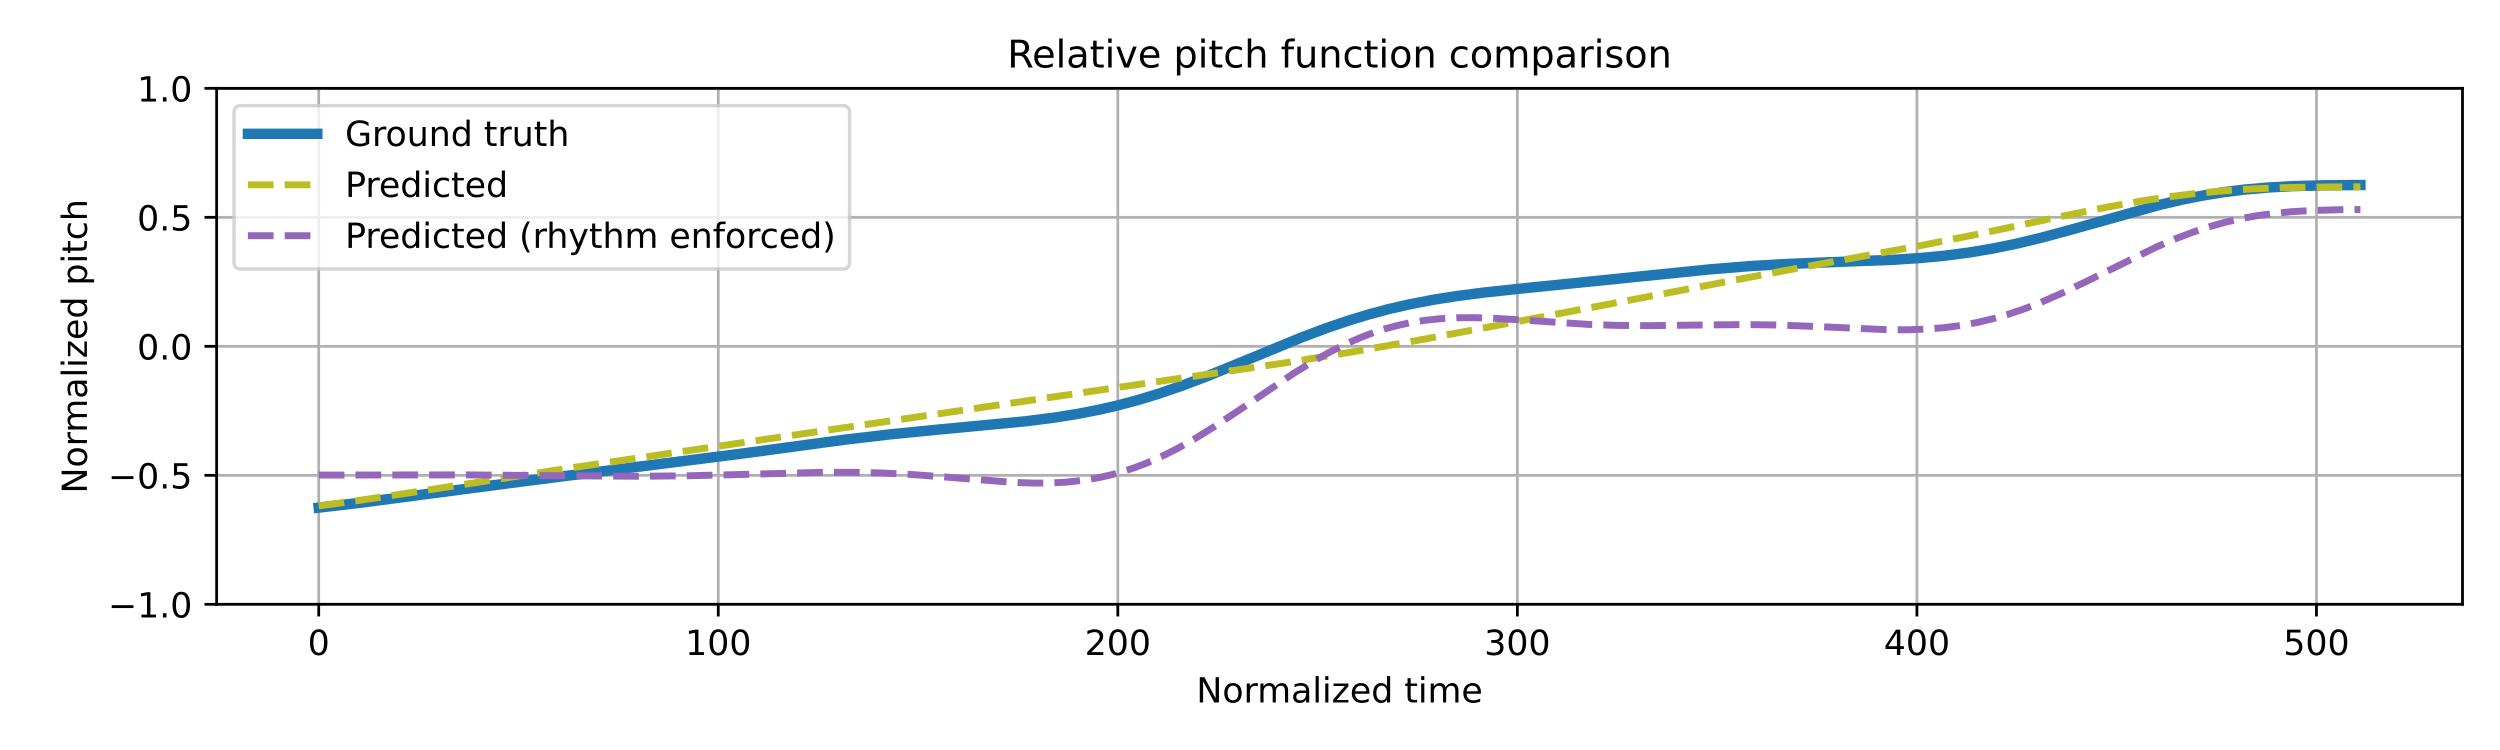
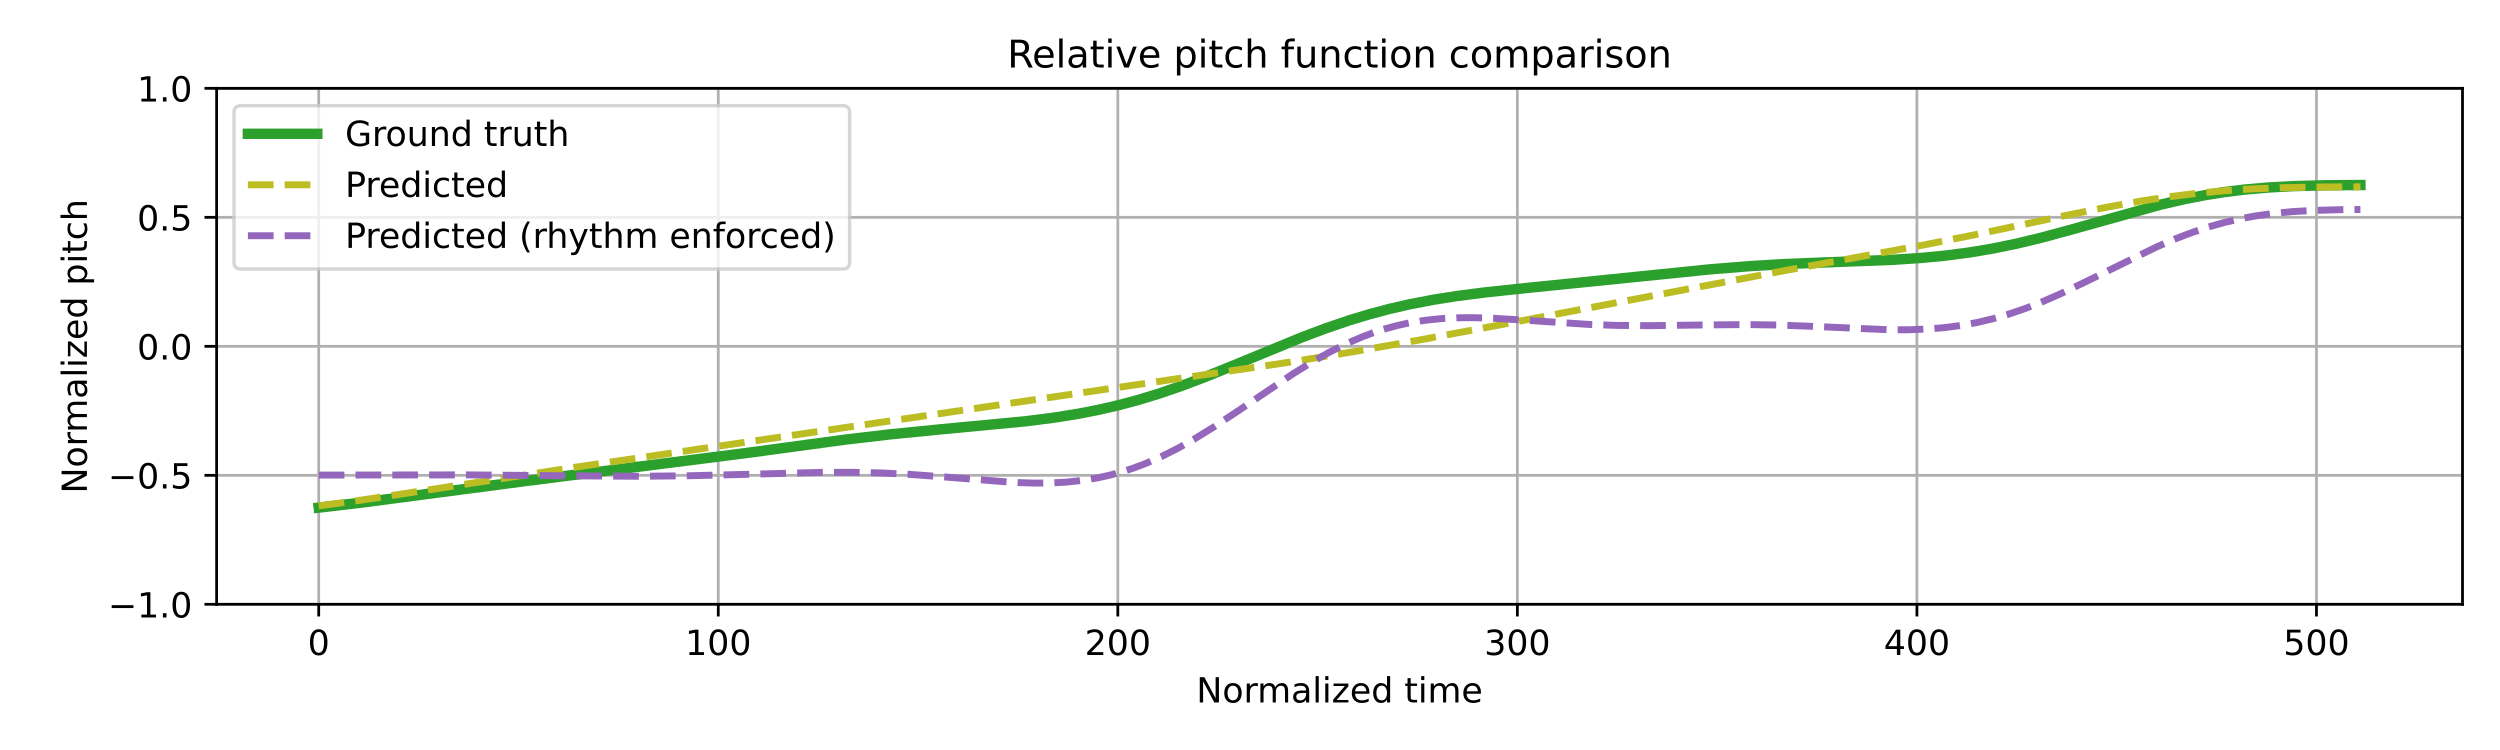
<svg xmlns="http://www.w3.org/2000/svg" xmlns:xlink="http://www.w3.org/1999/xlink" width="720pt" height="216pt" viewBox="0 0 720 216" version="1.1">
  <defs>
    <style type="text/css">*{stroke-linejoin: round; stroke-linecap: butt}</style>
  </defs>
  <g id="figure_1">
    <g id="patch_1">
      <path d="M 0 216  L 720 216  L 720 0  L 0 0  z " style="fill: #ffffff" />
    </g>
    <g id="axes_1">
      <g id="patch_2">
        <path d="M 62.39 174.04  L 709.2 174.04  L 709.2 25.44  L 62.39 25.44  z " style="fill: #ffffff" />
      </g>
      <g id="matplotlib.axis_1">
        <g id="xtick_1">
          <g id="line2d_1">
-             <path d="M 91.79 174.04  L 91.79 25.44  " clip-path="url(#p676ae20e35)" style="fill: none; stroke: #b0b0b0; stroke-width: 0.8; stroke-linecap: square" />
+             <path d="M 91.79 174.04  L 91.79 25.44  " clip-path="url(#p5f5b98c990)" style="fill: none; stroke: #b0b0b0; stroke-width: 0.8; stroke-linecap: square" />
          </g>
          <g id="line2d_2">
            <defs>
-               <path id="m6137bf4a81" d="M 0 0  L 0 3.5  " style="stroke: #000000; stroke-width: 0.8" />
-             </defs>
-             <g>
-               <use xlink:href="#m6137bf4a81" x="91.79" y="174.04" style="stroke: #000000; stroke-width: 0.8" />
+               <path id="m9836d0d7df" d="M 0 0  L 0 3.5  " style="stroke: #000000; stroke-width: 0.8" />
+             </defs>
+             <g>
+               <use xlink:href="#m9836d0d7df" x="91.79" y="174.04" style="stroke: #000000; stroke-width: 0.8" />
            </g>
          </g>
          <g id="text_1">
            <g transform="translate(88.60921 188.6384) scale(0.1 -0.1)">
              <defs>
                <path id="DejaVuSans-30" d="M 2034 4250  Q 1547 4250 1301 3770  Q 1056 3291 1056 2328  Q 1056 1369 1301 889  Q 1547 409 2034 409  Q 2525 409 2770 889  Q 3016 1369 3016 2328  Q 3016 3291 2770 3770  Q 2525 4250 2034 4250  z M 2034 4750  Q 2819 4750 3233 4129  Q 3647 3509 3647 2328  Q 3647 1150 3233 529  Q 2819 -91 2034 -91  Q 1250 -91 836 529  Q 422 1150 422 2328  Q 422 3509 836 4129  Q 1250 4750 2034 4750  z " transform="scale(0.015625)" />
              </defs>
              <use xlink:href="#DejaVuSans-30" />
            </g>
          </g>
        </g>
        <g id="xtick_2">
          <g id="line2d_3">
-             <path d="M 206.861 174.04  L 206.861 25.44  " clip-path="url(#p676ae20e35)" style="fill: none; stroke: #b0b0b0; stroke-width: 0.8; stroke-linecap: square" />
+             <path d="M 206.861 174.04  L 206.861 25.44  " clip-path="url(#p5f5b98c990)" style="fill: none; stroke: #b0b0b0; stroke-width: 0.8; stroke-linecap: square" />
          </g>
          <g id="line2d_4">
            <g>
-               <use xlink:href="#m6137bf4a81" x="206.861" y="174.04" style="stroke: #000000; stroke-width: 0.8" />
+               <use xlink:href="#m9836d0d7df" x="206.861" y="174.04" style="stroke: #000000; stroke-width: 0.8" />
            </g>
          </g>
          <g id="text_2">
            <g transform="translate(197.317 188.6384) scale(0.1 -0.1)">
              <defs>
                <path id="DejaVuSans-31" d="M 794 531  L 1825 531  L 1825 4091  L 703 3866  L 703 4441  L 1819 4666  L 2450 4666  L 2450 531  L 3481 531  L 3481 0  L 794 0  L 794 531  z " transform="scale(0.015625)" />
              </defs>
              <use xlink:href="#DejaVuSans-31" />
              <use xlink:href="#DejaVuSans-30" transform="translate(63.62305 0)" />
              <use xlink:href="#DejaVuSans-30" transform="translate(127.2461 0)" />
            </g>
          </g>
        </g>
        <g id="xtick_3">
          <g id="line2d_5">
-             <path d="M 321.931 174.04  L 321.931 25.44  " clip-path="url(#p676ae20e35)" style="fill: none; stroke: #b0b0b0; stroke-width: 0.8; stroke-linecap: square" />
+             <path d="M 321.931 174.04  L 321.931 25.44  " clip-path="url(#p5f5b98c990)" style="fill: none; stroke: #b0b0b0; stroke-width: 0.8; stroke-linecap: square" />
          </g>
          <g id="line2d_6">
            <g>
-               <use xlink:href="#m6137bf4a81" x="321.931" y="174.04" style="stroke: #000000; stroke-width: 0.8" />
+               <use xlink:href="#m9836d0d7df" x="321.931" y="174.04" style="stroke: #000000; stroke-width: 0.8" />
            </g>
          </g>
          <g id="text_3">
            <g transform="translate(312.3872 188.6384) scale(0.1 -0.1)">
              <defs>
                <path id="DejaVuSans-32" d="M 1228 531  L 3431 531  L 3431 0  L 469 0  L 469 531  Q 828 903 1448 1529  Q 2069 2156 2228 2338  Q 2531 2678 2651 2914  Q 2772 3150 2772 3378  Q 2772 3750 2511 3984  Q 2250 4219 1831 4219  Q 1534 4219 1204 4116  Q 875 4013 500 3803  L 500 4441  Q 881 4594 1212 4672  Q 1544 4750 1819 4750  Q 2544 4750 2975 4387  Q 3406 4025 3406 3419  Q 3406 3131 3298 2873  Q 3191 2616 2906 2266  Q 2828 2175 2409 1742  Q 1991 1309 1228 531  z " transform="scale(0.015625)" />
              </defs>
              <use xlink:href="#DejaVuSans-32" />
              <use xlink:href="#DejaVuSans-30" transform="translate(63.62305 0)" />
              <use xlink:href="#DejaVuSans-30" transform="translate(127.2461 0)" />
            </g>
          </g>
        </g>
        <g id="xtick_4">
          <g id="line2d_7">
-             <path d="M 437.001 174.04  L 437.001 25.44  " clip-path="url(#p676ae20e35)" style="fill: none; stroke: #b0b0b0; stroke-width: 0.8; stroke-linecap: square" />
+             <path d="M 437.001 174.04  L 437.001 25.44  " clip-path="url(#p5f5b98c990)" style="fill: none; stroke: #b0b0b0; stroke-width: 0.8; stroke-linecap: square" />
          </g>
          <g id="line2d_8">
            <g>
-               <use xlink:href="#m6137bf4a81" x="437.001" y="174.04" style="stroke: #000000; stroke-width: 0.8" />
+               <use xlink:href="#m9836d0d7df" x="437.001" y="174.04" style="stroke: #000000; stroke-width: 0.8" />
            </g>
          </g>
          <g id="text_4">
            <g transform="translate(427.4575 188.6384) scale(0.1 -0.1)">
              <defs>
                <path id="DejaVuSans-33" d="M 2597 2516  Q 3050 2419 3304 2112  Q 3559 1806 3559 1356  Q 3559 666 3084 287  Q 2609 -91 1734 -91  Q 1441 -91 1130 -33  Q 819 25 488 141  L 488 750  Q 750 597 1062 519  Q 1375 441 1716 441  Q 2309 441 2620 675  Q 2931 909 2931 1356  Q 2931 1769 2642 2001  Q 2353 2234 1838 2234  L 1294 2234  L 1294 2753  L 1863 2753  Q 2328 2753 2575 2939  Q 2822 3125 2822 3475  Q 2822 3834 2567 4026  Q 2313 4219 1838 4219  Q 1578 4219 1281 4162  Q 984 4106 628 3988  L 628 4550  Q 988 4650 1302 4700  Q 1616 4750 1894 4750  Q 2613 4750 3031 4423  Q 3450 4097 3450 3541  Q 3450 3153 3228 2886  Q 3006 2619 2597 2516  z " transform="scale(0.015625)" />
              </defs>
              <use xlink:href="#DejaVuSans-33" />
              <use xlink:href="#DejaVuSans-30" transform="translate(63.62305 0)" />
              <use xlink:href="#DejaVuSans-30" transform="translate(127.2461 0)" />
            </g>
          </g>
        </g>
        <g id="xtick_5">
          <g id="line2d_9">
-             <path d="M 552.072 174.04  L 552.072 25.44  " clip-path="url(#p676ae20e35)" style="fill: none; stroke: #b0b0b0; stroke-width: 0.8; stroke-linecap: square" />
+             <path d="M 552.072 174.04  L 552.072 25.44  " clip-path="url(#p5f5b98c990)" style="fill: none; stroke: #b0b0b0; stroke-width: 0.8; stroke-linecap: square" />
          </g>
          <g id="line2d_10">
            <g>
-               <use xlink:href="#m6137bf4a81" x="552.072" y="174.04" style="stroke: #000000; stroke-width: 0.8" />
+               <use xlink:href="#m9836d0d7df" x="552.072" y="174.04" style="stroke: #000000; stroke-width: 0.8" />
            </g>
          </g>
          <g id="text_5">
            <g transform="translate(542.5278 188.6384) scale(0.1 -0.1)">
              <defs>
                <path id="DejaVuSans-34" d="M 2419 4116  L 825 1625  L 2419 1625  L 2419 4116  z M 2253 4666  L 3047 4666  L 3047 1625  L 3713 1625  L 3713 1100  L 3047 1100  L 3047 0  L 2419 0  L 2419 1100  L 313 1100  L 313 1709  L 2253 4666  z " transform="scale(0.015625)" />
              </defs>
              <use xlink:href="#DejaVuSans-34" />
              <use xlink:href="#DejaVuSans-30" transform="translate(63.62305 0)" />
              <use xlink:href="#DejaVuSans-30" transform="translate(127.2461 0)" />
            </g>
          </g>
        </g>
        <g id="xtick_6">
          <g id="line2d_11">
-             <path d="M 667.142 174.04  L 667.142 25.44  " clip-path="url(#p676ae20e35)" style="fill: none; stroke: #b0b0b0; stroke-width: 0.8; stroke-linecap: square" />
+             <path d="M 667.142 174.04  L 667.142 25.44  " clip-path="url(#p5f5b98c990)" style="fill: none; stroke: #b0b0b0; stroke-width: 0.8; stroke-linecap: square" />
          </g>
          <g id="line2d_12">
            <g>
-               <use xlink:href="#m6137bf4a81" x="667.142" y="174.04" style="stroke: #000000; stroke-width: 0.8" />
+               <use xlink:href="#m9836d0d7df" x="667.142" y="174.04" style="stroke: #000000; stroke-width: 0.8" />
            </g>
          </g>
          <g id="text_6">
            <g transform="translate(657.5981 188.6384) scale(0.1 -0.1)">
              <defs>
                <path id="DejaVuSans-35" d="M 691 4666  L 3169 4666  L 3169 4134  L 1269 4134  L 1269 2991  Q 1406 3038 1543 3061  Q 1681 3084 1819 3084  Q 2600 3084 3056 2656  Q 3513 2228 3513 1497  Q 3513 744 3044 326  Q 2575 -91 1722 -91  Q 1428 -91 1123 -41  Q 819 9 494 109  L 494 744  Q 775 591 1075 516  Q 1375 441 1709 441  Q 2250 441 2565 725  Q 2881 1009 2881 1497  Q 2881 1984 2565 2268  Q 2250 2553 1709 2553  Q 1456 2553 1204 2497  Q 953 2441 691 2322  L 691 4666  z " transform="scale(0.015625)" />
              </defs>
              <use xlink:href="#DejaVuSans-35" />
              <use xlink:href="#DejaVuSans-30" transform="translate(63.62305 0)" />
              <use xlink:href="#DejaVuSans-30" transform="translate(127.2461 0)" />
            </g>
          </g>
        </g>
        <g id="text_7">
          <g transform="translate(344.5544 202.3166) scale(0.1 -0.1)">
            <defs>
              <path id="DejaVuSans-4e" d="M 628 4666  L 1478 4666  L 3547 763  L 3547 4666  L 4159 4666  L 4159 0  L 3309 0  L 1241 3903  L 1241 0  L 628 0  L 628 4666  z " transform="scale(0.015625)" />
              <path id="DejaVuSans-6f" d="M 1959 3097  Q 1497 3097 1228 2736  Q 959 2375 959 1747  Q 959 1119 1226 758  Q 1494 397 1959 397  Q 2419 397 2687 759  Q 2956 1122 2956 1747  Q 2956 2369 2687 2733  Q 2419 3097 1959 3097  z M 1959 3584  Q 2709 3584 3137 3096  Q 3566 2609 3566 1747  Q 3566 888 3137 398  Q 2709 -91 1959 -91  Q 1206 -91 779 398  Q 353 888 353 1747  Q 353 2609 779 3096  Q 1206 3584 1959 3584  z " transform="scale(0.015625)" />
              <path id="DejaVuSans-72" d="M 2631 2963  Q 2534 3019 2420 3045  Q 2306 3072 2169 3072  Q 1681 3072 1420 2755  Q 1159 2438 1159 1844  L 1159 0  L 581 0  L 581 3500  L 1159 3500  L 1159 2956  Q 1341 3275 1631 3429  Q 1922 3584 2338 3584  Q 2397 3584 2469 3576  Q 2541 3569 2628 3553  L 2631 2963  z " transform="scale(0.015625)" />
              <path id="DejaVuSans-6d" d="M 3328 2828  Q 3544 3216 3844 3400  Q 4144 3584 4550 3584  Q 5097 3584 5394 3201  Q 5691 2819 5691 2113  L 5691 0  L 5113 0  L 5113 2094  Q 5113 2597 4934 2840  Q 4756 3084 4391 3084  Q 3944 3084 3684 2787  Q 3425 2491 3425 1978  L 3425 0  L 2847 0  L 2847 2094  Q 2847 2600 2669 2842  Q 2491 3084 2119 3084  Q 1678 3084 1418 2786  Q 1159 2488 1159 1978  L 1159 0  L 581 0  L 581 3500  L 1159 3500  L 1159 2956  Q 1356 3278 1631 3431  Q 1906 3584 2284 3584  Q 2666 3584 2933 3390  Q 3200 3197 3328 2828  z " transform="scale(0.015625)" />
              <path id="DejaVuSans-61" d="M 2194 1759  Q 1497 1759 1228 1600  Q 959 1441 959 1056  Q 959 750 1161 570  Q 1363 391 1709 391  Q 2188 391 2477 730  Q 2766 1069 2766 1631  L 2766 1759  L 2194 1759  z M 3341 1997  L 3341 0  L 2766 0  L 2766 531  Q 2569 213 2275 61  Q 1981 -91 1556 -91  Q 1019 -91 701 211  Q 384 513 384 1019  Q 384 1609 779 1909  Q 1175 2209 1959 2209  L 2766 2209  L 2766 2266  Q 2766 2663 2505 2880  Q 2244 3097 1772 3097  Q 1472 3097 1187 3025  Q 903 2953 641 2809  L 641 3341  Q 956 3463 1253 3523  Q 1550 3584 1831 3584  Q 2591 3584 2966 3190  Q 3341 2797 3341 1997  z " transform="scale(0.015625)" />
              <path id="DejaVuSans-6c" d="M 603 4863  L 1178 4863  L 1178 0  L 603 0  L 603 4863  z " transform="scale(0.015625)" />
              <path id="DejaVuSans-69" d="M 603 3500  L 1178 3500  L 1178 0  L 603 0  L 603 3500  z M 603 4863  L 1178 4863  L 1178 4134  L 603 4134  L 603 4863  z " transform="scale(0.015625)" />
              <path id="DejaVuSans-7a" d="M 353 3500  L 3084 3500  L 3084 2975  L 922 459  L 3084 459  L 3084 0  L 275 0  L 275 525  L 2438 3041  L 353 3041  L 353 3500  z " transform="scale(0.015625)" />
              <path id="DejaVuSans-65" d="M 3597 1894  L 3597 1613  L 953 1613  Q 991 1019 1311 708  Q 1631 397 2203 397  Q 2534 397 2845 478  Q 3156 559 3463 722  L 3463 178  Q 3153 47 2828 -22  Q 2503 -91 2169 -91  Q 1331 -91 842 396  Q 353 884 353 1716  Q 353 2575 817 3079  Q 1281 3584 2069 3584  Q 2775 3584 3186 3129  Q 3597 2675 3597 1894  z M 3022 2063  Q 3016 2534 2758 2815  Q 2500 3097 2075 3097  Q 1594 3097 1305 2825  Q 1016 2553 972 2059  L 3022 2063  z " transform="scale(0.015625)" />
              <path id="DejaVuSans-64" d="M 2906 2969  L 2906 4863  L 3481 4863  L 3481 0  L 2906 0  L 2906 525  Q 2725 213 2448 61  Q 2172 -91 1784 -91  Q 1150 -91 751 415  Q 353 922 353 1747  Q 353 2572 751 3078  Q 1150 3584 1784 3584  Q 2172 3584 2448 3432  Q 2725 3281 2906 2969  z M 947 1747  Q 947 1113 1208 752  Q 1469 391 1925 391  Q 2381 391 2643 752  Q 2906 1113 2906 1747  Q 2906 2381 2643 2742  Q 2381 3103 1925 3103  Q 1469 3103 1208 2742  Q 947 2381 947 1747  z " transform="scale(0.015625)" />
              <path id="DejaVuSans-20" transform="scale(0.015625)" />
              <path id="DejaVuSans-74" d="M 1172 4494  L 1172 3500  L 2356 3500  L 2356 3053  L 1172 3053  L 1172 1153  Q 1172 725 1289 603  Q 1406 481 1766 481  L 2356 481  L 2356 0  L 1766 0  Q 1100 0 847 248  Q 594 497 594 1153  L 594 3053  L 172 3053  L 172 3500  L 594 3500  L 594 4494  L 1172 4494  z " transform="scale(0.015625)" />
            </defs>
            <use xlink:href="#DejaVuSans-4e" />
            <use xlink:href="#DejaVuSans-6f" transform="translate(74.80469 0)" />
            <use xlink:href="#DejaVuSans-72" transform="translate(135.9863 0)" />
            <use xlink:href="#DejaVuSans-6d" transform="translate(175.3496 0)" />
            <use xlink:href="#DejaVuSans-61" transform="translate(272.7617 0)" />
            <use xlink:href="#DejaVuSans-6c" transform="translate(334.041 0)" />
            <use xlink:href="#DejaVuSans-69" transform="translate(361.8242 0)" />
            <use xlink:href="#DejaVuSans-7a" transform="translate(389.6074 0)" />
            <use xlink:href="#DejaVuSans-65" transform="translate(442.0977 0)" />
            <use xlink:href="#DejaVuSans-64" transform="translate(503.6211 0)" />
            <use xlink:href="#DejaVuSans-20" transform="translate(567.0977 0)" />
            <use xlink:href="#DejaVuSans-74" transform="translate(598.8848 0)" />
            <use xlink:href="#DejaVuSans-69" transform="translate(638.0938 0)" />
            <use xlink:href="#DejaVuSans-6d" transform="translate(665.877 0)" />
            <use xlink:href="#DejaVuSans-65" transform="translate(763.2891 0)" />
          </g>
        </g>
      </g>
      <g id="matplotlib.axis_2">
        <g id="ytick_1">
          <g id="line2d_13">
-             <path d="M 62.39 174.04  L 709.2 174.04  " clip-path="url(#p676ae20e35)" style="fill: none; stroke: #b0b0b0; stroke-width: 0.8; stroke-linecap: square" />
+             <path d="M 62.39 174.04  L 709.2 174.04  " clip-path="url(#p5f5b98c990)" style="fill: none; stroke: #b0b0b0; stroke-width: 0.8; stroke-linecap: square" />
          </g>
          <g id="line2d_14">
            <defs>
-               <path id="m786791cbca" d="M 0 0  L -3.5 0  " style="stroke: #000000; stroke-width: 0.8" />
-             </defs>
-             <g>
-               <use xlink:href="#m786791cbca" x="62.39" y="174.04" style="stroke: #000000; stroke-width: 0.8" />
+               <path id="mcc14e38913" d="M 0 0  L -3.5 0  " style="stroke: #000000; stroke-width: 0.8" />
+             </defs>
+             <g>
+               <use xlink:href="#mcc14e38913" x="62.39" y="174.04" style="stroke: #000000; stroke-width: 0.8" />
            </g>
          </g>
          <g id="text_8">
            <g transform="translate(31.10719 177.8392) scale(0.1 -0.1)">
              <defs>
                <path id="DejaVuSans-2212" d="M 678 2272  L 4684 2272  L 4684 1741  L 678 1741  L 678 2272  z " transform="scale(0.015625)" />
                <path id="DejaVuSans-2e" d="M 684 794  L 1344 794  L 1344 0  L 684 0  L 684 794  z " transform="scale(0.015625)" />
              </defs>
              <use xlink:href="#DejaVuSans-2212" />
              <use xlink:href="#DejaVuSans-31" transform="translate(83.78906 0)" />
              <use xlink:href="#DejaVuSans-2e" transform="translate(147.4121 0)" />
              <use xlink:href="#DejaVuSans-30" transform="translate(179.1992 0)" />
            </g>
          </g>
        </g>
        <g id="ytick_2">
          <g id="line2d_15">
-             <path d="M 62.39 136.89  L 709.2 136.89  " clip-path="url(#p676ae20e35)" style="fill: none; stroke: #b0b0b0; stroke-width: 0.8; stroke-linecap: square" />
+             <path d="M 62.39 136.89  L 709.2 136.89  " clip-path="url(#p5f5b98c990)" style="fill: none; stroke: #b0b0b0; stroke-width: 0.8; stroke-linecap: square" />
          </g>
          <g id="line2d_16">
            <g>
-               <use xlink:href="#m786791cbca" x="62.39" y="136.89" style="stroke: #000000; stroke-width: 0.8" />
+               <use xlink:href="#mcc14e38913" x="62.39" y="136.89" style="stroke: #000000; stroke-width: 0.8" />
            </g>
          </g>
          <g id="text_9">
            <g transform="translate(31.10719 140.6892) scale(0.1 -0.1)">
              <use xlink:href="#DejaVuSans-2212" />
              <use xlink:href="#DejaVuSans-30" transform="translate(83.78906 0)" />
              <use xlink:href="#DejaVuSans-2e" transform="translate(147.4121 0)" />
              <use xlink:href="#DejaVuSans-35" transform="translate(179.1992 0)" />
            </g>
          </g>
        </g>
        <g id="ytick_3">
          <g id="line2d_17">
-             <path d="M 62.39 99.74  L 709.2 99.74  " clip-path="url(#p676ae20e35)" style="fill: none; stroke: #b0b0b0; stroke-width: 0.8; stroke-linecap: square" />
+             <path d="M 62.39 99.74  L 709.2 99.74  " clip-path="url(#p5f5b98c990)" style="fill: none; stroke: #b0b0b0; stroke-width: 0.8; stroke-linecap: square" />
          </g>
          <g id="line2d_18">
            <g>
-               <use xlink:href="#m786791cbca" x="62.39" y="99.74" style="stroke: #000000; stroke-width: 0.8" />
+               <use xlink:href="#mcc14e38913" x="62.39" y="99.74" style="stroke: #000000; stroke-width: 0.8" />
            </g>
          </g>
          <g id="text_10">
            <g transform="translate(39.48687 103.5392) scale(0.1 -0.1)">
              <use xlink:href="#DejaVuSans-30" />
              <use xlink:href="#DejaVuSans-2e" transform="translate(63.62305 0)" />
              <use xlink:href="#DejaVuSans-30" transform="translate(95.41016 0)" />
            </g>
          </g>
        </g>
        <g id="ytick_4">
          <g id="line2d_19">
-             <path d="M 62.39 62.59  L 709.2 62.59  " clip-path="url(#p676ae20e35)" style="fill: none; stroke: #b0b0b0; stroke-width: 0.8; stroke-linecap: square" />
+             <path d="M 62.39 62.59  L 709.2 62.59  " clip-path="url(#p5f5b98c990)" style="fill: none; stroke: #b0b0b0; stroke-width: 0.8; stroke-linecap: square" />
          </g>
          <g id="line2d_20">
            <g>
-               <use xlink:href="#m786791cbca" x="62.39" y="62.59" style="stroke: #000000; stroke-width: 0.8" />
+               <use xlink:href="#mcc14e38913" x="62.39" y="62.59" style="stroke: #000000; stroke-width: 0.8" />
            </g>
          </g>
          <g id="text_11">
            <g transform="translate(39.48687 66.38922) scale(0.1 -0.1)">
              <use xlink:href="#DejaVuSans-30" />
              <use xlink:href="#DejaVuSans-2e" transform="translate(63.62305 0)" />
              <use xlink:href="#DejaVuSans-35" transform="translate(95.41016 0)" />
            </g>
          </g>
        </g>
        <g id="ytick_5">
          <g id="line2d_21">
-             <path d="M 62.39 25.44  L 709.2 25.44  " clip-path="url(#p676ae20e35)" style="fill: none; stroke: #b0b0b0; stroke-width: 0.8; stroke-linecap: square" />
+             <path d="M 62.39 25.44  L 709.2 25.44  " clip-path="url(#p5f5b98c990)" style="fill: none; stroke: #b0b0b0; stroke-width: 0.8; stroke-linecap: square" />
          </g>
          <g id="line2d_22">
            <g>
-               <use xlink:href="#m786791cbca" x="62.39" y="25.44" style="stroke: #000000; stroke-width: 0.8" />
+               <use xlink:href="#mcc14e38913" x="62.39" y="25.44" style="stroke: #000000; stroke-width: 0.8" />
            </g>
          </g>
          <g id="text_12">
            <g transform="translate(39.48687 29.23922) scale(0.1 -0.1)">
              <use xlink:href="#DejaVuSans-31" />
              <use xlink:href="#DejaVuSans-2e" transform="translate(63.62305 0)" />
              <use xlink:href="#DejaVuSans-30" transform="translate(95.41016 0)" />
            </g>
          </g>
        </g>
        <g id="text_13">
          <g transform="translate(25.0275 142.1259) rotate(-90) scale(0.1 -0.1)">
            <defs>
              <path id="DejaVuSans-70" d="M 1159 525  L 1159 -1331  L 581 -1331  L 581 3500  L 1159 3500  L 1159 2969  Q 1341 3281 1617 3432  Q 1894 3584 2278 3584  Q 2916 3584 3314 3078  Q 3713 2572 3713 1747  Q 3713 922 3314 415  Q 2916 -91 2278 -91  Q 1894 -91 1617 61  Q 1341 213 1159 525  z M 3116 1747  Q 3116 2381 2855 2742  Q 2594 3103 2138 3103  Q 1681 3103 1420 2742  Q 1159 2381 1159 1747  Q 1159 1113 1420 752  Q 1681 391 2138 391  Q 2594 391 2855 752  Q 3116 1113 3116 1747  z " transform="scale(0.015625)" />
              <path id="DejaVuSans-63" d="M 3122 3366  L 3122 2828  Q 2878 2963 2633 3030  Q 2388 3097 2138 3097  Q 1578 3097 1268 2742  Q 959 2388 959 1747  Q 959 1106 1268 751  Q 1578 397 2138 397  Q 2388 397 2633 464  Q 2878 531 3122 666  L 3122 134  Q 2881 22 2623 -34  Q 2366 -91 2075 -91  Q 1284 -91 818 406  Q 353 903 353 1747  Q 353 2603 823 3093  Q 1294 3584 2113 3584  Q 2378 3584 2631 3529  Q 2884 3475 3122 3366  z " transform="scale(0.015625)" />
              <path id="DejaVuSans-68" d="M 3513 2113  L 3513 0  L 2938 0  L 2938 2094  Q 2938 2591 2744 2837  Q 2550 3084 2163 3084  Q 1697 3084 1428 2787  Q 1159 2491 1159 1978  L 1159 0  L 581 0  L 581 4863  L 1159 4863  L 1159 2956  Q 1366 3272 1645 3428  Q 1925 3584 2291 3584  Q 2894 3584 3203 3211  Q 3513 2838 3513 2113  z " transform="scale(0.015625)" />
            </defs>
            <use xlink:href="#DejaVuSans-4e" />
            <use xlink:href="#DejaVuSans-6f" transform="translate(74.80469 0)" />
            <use xlink:href="#DejaVuSans-72" transform="translate(135.9863 0)" />
            <use xlink:href="#DejaVuSans-6d" transform="translate(175.3496 0)" />
            <use xlink:href="#DejaVuSans-61" transform="translate(272.7617 0)" />
            <use xlink:href="#DejaVuSans-6c" transform="translate(334.041 0)" />
            <use xlink:href="#DejaVuSans-69" transform="translate(361.8242 0)" />
            <use xlink:href="#DejaVuSans-7a" transform="translate(389.6074 0)" />
            <use xlink:href="#DejaVuSans-65" transform="translate(442.0977 0)" />
            <use xlink:href="#DejaVuSans-64" transform="translate(503.6211 0)" />
            <use xlink:href="#DejaVuSans-20" transform="translate(567.0977 0)" />
            <use xlink:href="#DejaVuSans-70" transform="translate(598.8848 0)" />
            <use xlink:href="#DejaVuSans-69" transform="translate(662.3613 0)" />
            <use xlink:href="#DejaVuSans-74" transform="translate(690.1445 0)" />
            <use xlink:href="#DejaVuSans-63" transform="translate(729.3535 0)" />
            <use xlink:href="#DejaVuSans-68" transform="translate(784.334 0)" />
          </g>
        </g>
      </g>
      <g id="line2d_23">
-         <path d="M 91.79 146.196  L 104.448 144.711  L 122.859 142.283  L 151.627 138.502  L 214.916 130.471  L 243.683 126.572  L 256.341 125.092  L 270.149 123.721  L 295.465 121.319  L 303.52 120.291  L 310.424 119.186  L 316.177 118.07  L 321.931 116.751  L 327.685 115.219  L 333.438 113.471  L 340.342 111.109  L 347.246 108.501  L 356.452 104.76  L 374.863 97.179  L 381.768 94.58  L 388.672 92.228  L 394.425 90.489  L 400.179 88.962  L 405.932 87.644  L 412.837 86.319  L 419.741 85.234  L 427.796 84.199  L 439.303 82.979  L 473.824 79.469  L 492.235 77.595  L 503.742 76.66  L 514.098 76.044  L 526.756 75.534  L 545.167 74.824  L 553.222 74.294  L 560.126 73.633  L 567.031 72.737  L 573.935 71.58  L 580.839 70.159  L 587.743 68.499  L 595.798 66.327  L 622.264 58.926  L 629.169 57.342  L 634.922 56.226  L 640.676 55.311  L 646.429 54.599  L 653.333 53.993  L 660.238 53.614  L 669.443 53.367  L 679.8 53.284  L 679.8 53.284  " clip-path="url(#p676ae20e35)" style="fill: none; stroke: #1f77b4; stroke-width: 3; stroke-linecap: square" />
+         <path d="M 91.79 146.196  L 104.448 144.711  L 122.859 142.283  L 151.627 138.502  L 214.916 130.471  L 243.683 126.572  L 256.341 125.092  L 270.149 123.721  L 295.465 121.319  L 303.52 120.291  L 310.424 119.186  L 316.177 118.07  L 321.931 116.751  L 327.685 115.219  L 333.438 113.471  L 340.342 111.109  L 347.246 108.501  L 356.452 104.76  L 374.863 97.179  L 381.768 94.58  L 388.672 92.228  L 394.425 90.489  L 400.179 88.962  L 405.932 87.644  L 412.837 86.319  L 419.741 85.234  L 427.796 84.199  L 439.303 82.979  L 473.824 79.469  L 492.235 77.595  L 503.742 76.66  L 514.098 76.044  L 526.756 75.534  L 545.167 74.824  L 553.222 74.294  L 560.126 73.633  L 567.031 72.737  L 573.935 71.58  L 580.839 70.159  L 587.743 68.499  L 595.798 66.327  L 622.264 58.926  L 629.169 57.342  L 634.922 56.226  L 640.676 55.311  L 646.429 54.599  L 653.333 53.993  L 660.238 53.614  L 669.443 53.367  L 679.8 53.284  L 679.8 53.284  " clip-path="url(#p5f5b98c990)" style="fill: none; stroke: #2ca02c; stroke-width: 3; stroke-linecap: square" />
      </g>
      <g id="line2d_24">
-         <path d="M 91.79 145.677  L 103.297 144.136  L 118.257 141.881  L 165.435 134.596  L 371.411 104.307  L 389.822 101.28  L 408.234 98.024  L 430.097 93.92  L 514.098 77.909  L 553.222 70.707  L 569.332 67.481  L 594.648 62.116  L 607.305 59.565  L 616.511 57.916  L 624.566 56.683  L 632.621 55.681  L 640.676 54.922  L 648.731 54.397  L 657.936 54.04  L 669.443 53.848  L 679.8 53.803  L 679.8 53.803  " clip-path="url(#p676ae20e35)" style="fill: none; stroke-dasharray: 7.4,3.2; stroke-dashoffset: 0; stroke: #bcbd22; stroke-width: 2" />
+         <path d="M 91.79 145.677  L 103.297 144.136  L 118.257 141.881  L 165.435 134.596  L 371.411 104.307  L 389.822 101.28  L 408.234 98.024  L 430.097 93.92  L 514.098 77.909  L 553.222 70.707  L 569.332 67.481  L 594.648 62.116  L 607.305 59.565  L 616.511 57.916  L 624.566 56.683  L 632.621 55.681  L 640.676 54.922  L 648.731 54.397  L 657.936 54.04  L 669.443 53.848  L 679.8 53.803  L 679.8 53.803  " clip-path="url(#p5f5b98c990)" style="fill: none; stroke-dasharray: 7.4,3.2; stroke-dashoffset: 0; stroke: #bcbd22; stroke-width: 2" />
      </g>
      <g id="line2d_25">
-         <path d="M 91.79 136.825  L 134.366 136.764  L 160.833 137.011  L 183.847 137.163  L 197.655 137.036  L 212.614 136.672  L 236.779 136.036  L 245.985 136.028  L 254.04 136.222  L 262.094 136.624  L 271.3 137.305  L 292.013 138.943  L 297.766 139.13  L 302.369 139.098  L 306.972 138.858  L 311.575 138.374  L 316.177 137.614  L 319.63 136.846  L 323.082 135.901  L 326.534 134.774  L 329.986 133.466  L 334.589 131.444  L 339.192 129.123  L 343.794 126.534  L 349.548 122.985  L 356.452 118.408  L 372.562 107.539  L 378.315 103.996  L 382.918 101.413  L 387.521 99.1  L 392.124 97.088  L 395.576 95.788  L 399.028 94.671  L 402.48 93.737  L 405.932 92.979  L 410.535 92.231  L 415.138 91.757  L 419.741 91.523  L 424.344 91.487  L 430.097 91.658  L 438.152 92.147  L 457.714 93.443  L 465.769 93.717  L 474.974 93.791  L 487.632 93.627  L 502.591 93.473  L 511.797 93.601  L 522.153 93.995  L 544.017 94.971  L 549.77 94.973  L 555.524 94.742  L 560.126 94.348  L 564.729 93.738  L 569.332 92.894  L 573.935 91.805  L 578.538 90.467  L 583.141 88.891  L 587.743 87.094  L 593.497 84.583  L 600.401 81.281  L 621.114 71.105  L 626.867 68.643  L 631.47 66.89  L 636.073 65.357  L 640.676 64.055  L 645.278 62.986  L 649.881 62.141  L 654.484 61.501  L 660.238 60.948  L 665.991 60.615  L 674.046 60.395  L 679.8 60.341  L 679.8 60.341  " clip-path="url(#p676ae20e35)" style="fill: none; stroke-dasharray: 7.4,3.2; stroke-dashoffset: 0; stroke: #9467bd; stroke-width: 2" />
+         <path d="M 91.79 136.825  L 134.366 136.764  L 160.833 137.011  L 183.847 137.163  L 197.655 137.036  L 212.614 136.672  L 236.779 136.036  L 245.985 136.028  L 254.04 136.222  L 262.094 136.624  L 271.3 137.305  L 292.013 138.943  L 297.766 139.13  L 302.369 139.098  L 306.972 138.858  L 311.575 138.374  L 316.177 137.614  L 319.63 136.846  L 323.082 135.901  L 326.534 134.774  L 329.986 133.466  L 334.589 131.444  L 339.192 129.123  L 343.794 126.534  L 349.548 122.985  L 356.452 118.408  L 372.562 107.539  L 378.315 103.996  L 382.918 101.413  L 387.521 99.1  L 392.124 97.088  L 395.576 95.788  L 399.028 94.671  L 402.48 93.737  L 405.932 92.979  L 410.535 92.231  L 415.138 91.757  L 419.741 91.523  L 424.344 91.487  L 430.097 91.658  L 438.152 92.147  L 457.714 93.443  L 465.769 93.717  L 474.974 93.791  L 487.632 93.627  L 502.591 93.473  L 511.797 93.601  L 522.153 93.995  L 544.017 94.971  L 549.77 94.973  L 555.524 94.742  L 560.126 94.348  L 564.729 93.738  L 569.332 92.894  L 573.935 91.805  L 578.538 90.467  L 583.141 88.891  L 587.743 87.094  L 593.497 84.583  L 600.401 81.281  L 621.114 71.105  L 626.867 68.643  L 631.47 66.89  L 636.073 65.357  L 640.676 64.055  L 645.278 62.986  L 649.881 62.141  L 654.484 61.501  L 660.238 60.948  L 665.991 60.615  L 674.046 60.395  L 679.8 60.341  L 679.8 60.341  " clip-path="url(#p5f5b98c990)" style="fill: none; stroke-dasharray: 7.4,3.2; stroke-dashoffset: 0; stroke: #9467bd; stroke-width: 2" />
      </g>
      <g id="patch_3">
        <path d="M 62.39 174.04  L 62.39 25.44  " style="fill: none; stroke: #000000; stroke-width: 0.8; stroke-linejoin: miter; stroke-linecap: square" />
      </g>
      <g id="patch_4">
        <path d="M 709.2 174.04  L 709.2 25.44  " style="fill: none; stroke: #000000; stroke-width: 0.8; stroke-linejoin: miter; stroke-linecap: square" />
      </g>
      <g id="patch_5">
        <path d="M 62.39 174.04  L 709.2 174.04  " style="fill: none; stroke: #000000; stroke-width: 0.8; stroke-linejoin: miter; stroke-linecap: square" />
      </g>
      <g id="patch_6">
        <path d="M 62.39 25.44  L 709.2 25.44  " style="fill: none; stroke: #000000; stroke-width: 0.8; stroke-linejoin: miter; stroke-linecap: square" />
      </g>
      <g id="text_14">
        <g transform="translate(290.1045 19.44) scale(0.11 -0.11)">
          <defs>
            <path id="DejaVuSans-52" d="M 2841 2188  Q 3044 2119 3236 1894  Q 3428 1669 3622 1275  L 4263 0  L 3584 0  L 2988 1197  Q 2756 1666 2539 1819  Q 2322 1972 1947 1972  L 1259 1972  L 1259 0  L 628 0  L 628 4666  L 2053 4666  Q 2853 4666 3247 4331  Q 3641 3997 3641 3322  Q 3641 2881 3436 2590  Q 3231 2300 2841 2188  z M 1259 4147  L 1259 2491  L 2053 2491  Q 2509 2491 2742 2702  Q 2975 2913 2975 3322  Q 2975 3731 2742 3939  Q 2509 4147 2053 4147  L 1259 4147  z " transform="scale(0.015625)" />
            <path id="DejaVuSans-76" d="M 191 3500  L 800 3500  L 1894 563  L 2988 3500  L 3597 3500  L 2284 0  L 1503 0  L 191 3500  z " transform="scale(0.015625)" />
            <path id="DejaVuSans-66" d="M 2375 4863  L 2375 4384  L 1825 4384  Q 1516 4384 1395 4259  Q 1275 4134 1275 3809  L 1275 3500  L 2222 3500  L 2222 3053  L 1275 3053  L 1275 0  L 697 0  L 697 3053  L 147 3053  L 147 3500  L 697 3500  L 697 3744  Q 697 4328 969 4595  Q 1241 4863 1831 4863  L 2375 4863  z " transform="scale(0.015625)" />
            <path id="DejaVuSans-75" d="M 544 1381  L 544 3500  L 1119 3500  L 1119 1403  Q 1119 906 1312 657  Q 1506 409 1894 409  Q 2359 409 2629 706  Q 2900 1003 2900 1516  L 2900 3500  L 3475 3500  L 3475 0  L 2900 0  L 2900 538  Q 2691 219 2414 64  Q 2138 -91 1772 -91  Q 1169 -91 856 284  Q 544 659 544 1381  z M 1991 3584  L 1991 3584  z " transform="scale(0.015625)" />
            <path id="DejaVuSans-6e" d="M 3513 2113  L 3513 0  L 2938 0  L 2938 2094  Q 2938 2591 2744 2837  Q 2550 3084 2163 3084  Q 1697 3084 1428 2787  Q 1159 2491 1159 1978  L 1159 0  L 581 0  L 581 3500  L 1159 3500  L 1159 2956  Q 1366 3272 1645 3428  Q 1925 3584 2291 3584  Q 2894 3584 3203 3211  Q 3513 2838 3513 2113  z " transform="scale(0.015625)" />
            <path id="DejaVuSans-73" d="M 2834 3397  L 2834 2853  Q 2591 2978 2328 3040  Q 2066 3103 1784 3103  Q 1356 3103 1142 2972  Q 928 2841 928 2578  Q 928 2378 1081 2264  Q 1234 2150 1697 2047  L 1894 2003  Q 2506 1872 2764 1633  Q 3022 1394 3022 966  Q 3022 478 2636 193  Q 2250 -91 1575 -91  Q 1294 -91 989 -36  Q 684 19 347 128  L 347 722  Q 666 556 975 473  Q 1284 391 1588 391  Q 1994 391 2212 530  Q 2431 669 2431 922  Q 2431 1156 2273 1281  Q 2116 1406 1581 1522  L 1381 1569  Q 847 1681 609 1914  Q 372 2147 372 2553  Q 372 3047 722 3315  Q 1072 3584 1716 3584  Q 2034 3584 2315 3537  Q 2597 3491 2834 3397  z " transform="scale(0.015625)" />
          </defs>
          <use xlink:href="#DejaVuSans-52" />
          <use xlink:href="#DejaVuSans-65" transform="translate(64.98242 0)" />
          <use xlink:href="#DejaVuSans-6c" transform="translate(126.5059 0)" />
          <use xlink:href="#DejaVuSans-61" transform="translate(154.2891 0)" />
          <use xlink:href="#DejaVuSans-74" transform="translate(215.5684 0)" />
          <use xlink:href="#DejaVuSans-69" transform="translate(254.7773 0)" />
          <use xlink:href="#DejaVuSans-76" transform="translate(282.5605 0)" />
          <use xlink:href="#DejaVuSans-65" transform="translate(341.7402 0)" />
          <use xlink:href="#DejaVuSans-20" transform="translate(403.2637 0)" />
          <use xlink:href="#DejaVuSans-70" transform="translate(435.0508 0)" />
          <use xlink:href="#DejaVuSans-69" transform="translate(498.5273 0)" />
          <use xlink:href="#DejaVuSans-74" transform="translate(526.3105 0)" />
          <use xlink:href="#DejaVuSans-63" transform="translate(565.5195 0)" />
          <use xlink:href="#DejaVuSans-68" transform="translate(620.5 0)" />
          <use xlink:href="#DejaVuSans-20" transform="translate(683.8789 0)" />
          <use xlink:href="#DejaVuSans-66" transform="translate(715.666 0)" />
          <use xlink:href="#DejaVuSans-75" transform="translate(750.8711 0)" />
          <use xlink:href="#DejaVuSans-6e" transform="translate(814.25 0)" />
          <use xlink:href="#DejaVuSans-63" transform="translate(877.6289 0)" />
          <use xlink:href="#DejaVuSans-74" transform="translate(932.6094 0)" />
          <use xlink:href="#DejaVuSans-69" transform="translate(971.8184 0)" />
          <use xlink:href="#DejaVuSans-6f" transform="translate(999.6016 0)" />
          <use xlink:href="#DejaVuSans-6e" transform="translate(1060.783 0)" />
          <use xlink:href="#DejaVuSans-20" transform="translate(1124.162 0)" />
          <use xlink:href="#DejaVuSans-63" transform="translate(1155.949 0)" />
          <use xlink:href="#DejaVuSans-6f" transform="translate(1210.93 0)" />
          <use xlink:href="#DejaVuSans-6d" transform="translate(1272.111 0)" />
          <use xlink:href="#DejaVuSans-70" transform="translate(1369.523 0)" />
          <use xlink:href="#DejaVuSans-61" transform="translate(1433 0)" />
          <use xlink:href="#DejaVuSans-72" transform="translate(1494.279 0)" />
          <use xlink:href="#DejaVuSans-69" transform="translate(1535.393 0)" />
          <use xlink:href="#DejaVuSans-73" transform="translate(1563.176 0)" />
          <use xlink:href="#DejaVuSans-6f" transform="translate(1615.275 0)" />
          <use xlink:href="#DejaVuSans-6e" transform="translate(1676.457 0)" />
        </g>
      </g>
      <g id="legend_1">
        <g id="patch_7">
          <path d="M 69.39 77.474  L 242.696 77.474  Q 244.696 77.474 244.696 75.474  L 244.696 32.44  Q 244.696 30.44 242.696 30.44  L 69.39 30.44  Q 67.39 30.44 67.39 32.44  L 67.39 75.474  Q 67.39 77.474 69.39 77.474  z " style="fill: #ffffff; opacity: 0.8; stroke: #cccccc; stroke-linejoin: miter" />
        </g>
        <g id="line2d_26">
-           <path d="M 71.39 38.538  L 81.39 38.538  L 91.39 38.538  " style="fill: none; stroke: #1f77b4; stroke-width: 3; stroke-linecap: square" />
+           <path d="M 71.39 38.538  L 81.39 38.538  L 91.39 38.538  " style="fill: none; stroke: #2ca02c; stroke-width: 3; stroke-linecap: square" />
        </g>
        <g id="text_15">
          <g transform="translate(99.39 42.03844) scale(0.1 -0.1)">
            <defs>
              <path id="DejaVuSans-47" d="M 3809 666  L 3809 1919  L 2778 1919  L 2778 2438  L 4434 2438  L 4434 434  Q 4069 175 3628 42  Q 3188 -91 2688 -91  Q 1594 -91 976 548  Q 359 1188 359 2328  Q 359 3472 976 4111  Q 1594 4750 2688 4750  Q 3144 4750 3555 4637  Q 3966 4525 4313 4306  L 4313 3634  Q 3963 3931 3569 4081  Q 3175 4231 2741 4231  Q 1884 4231 1454 3753  Q 1025 3275 1025 2328  Q 1025 1384 1454 906  Q 1884 428 2741 428  Q 3075 428 3337 486  Q 3600 544 3809 666  z " transform="scale(0.015625)" />
            </defs>
            <use xlink:href="#DejaVuSans-47" />
            <use xlink:href="#DejaVuSans-72" transform="translate(77.49023 0)" />
            <use xlink:href="#DejaVuSans-6f" transform="translate(116.3535 0)" />
            <use xlink:href="#DejaVuSans-75" transform="translate(177.5352 0)" />
            <use xlink:href="#DejaVuSans-6e" transform="translate(240.9141 0)" />
            <use xlink:href="#DejaVuSans-64" transform="translate(304.293 0)" />
            <use xlink:href="#DejaVuSans-20" transform="translate(367.7695 0)" />
            <use xlink:href="#DejaVuSans-74" transform="translate(399.5566 0)" />
            <use xlink:href="#DejaVuSans-72" transform="translate(438.7656 0)" />
            <use xlink:href="#DejaVuSans-75" transform="translate(479.8789 0)" />
            <use xlink:href="#DejaVuSans-74" transform="translate(543.2578 0)" />
            <use xlink:href="#DejaVuSans-68" transform="translate(582.4668 0)" />
          </g>
        </g>
        <g id="line2d_27">
          <path d="M 71.39 53.217  L 81.39 53.217  L 91.39 53.217  " style="fill: none; stroke-dasharray: 7.4,3.2; stroke-dashoffset: 0; stroke: #bcbd22; stroke-width: 2" />
        </g>
        <g id="text_16">
          <g transform="translate(99.39 56.71656) scale(0.1 -0.1)">
            <defs>
              <path id="DejaVuSans-50" d="M 1259 4147  L 1259 2394  L 2053 2394  Q 2494 2394 2734 2622  Q 2975 2850 2975 3272  Q 2975 3691 2734 3919  Q 2494 4147 2053 4147  L 1259 4147  z M 628 4666  L 2053 4666  Q 2838 4666 3239 4311  Q 3641 3956 3641 3272  Q 3641 2581 3239 2228  Q 2838 1875 2053 1875  L 1259 1875  L 1259 0  L 628 0  L 628 4666  z " transform="scale(0.015625)" />
            </defs>
            <use xlink:href="#DejaVuSans-50" />
            <use xlink:href="#DejaVuSans-72" transform="translate(58.55273 0)" />
            <use xlink:href="#DejaVuSans-65" transform="translate(97.41602 0)" />
            <use xlink:href="#DejaVuSans-64" transform="translate(158.9395 0)" />
            <use xlink:href="#DejaVuSans-69" transform="translate(222.416 0)" />
            <use xlink:href="#DejaVuSans-63" transform="translate(250.1992 0)" />
            <use xlink:href="#DejaVuSans-74" transform="translate(305.1797 0)" />
            <use xlink:href="#DejaVuSans-65" transform="translate(344.3887 0)" />
            <use xlink:href="#DejaVuSans-64" transform="translate(405.9121 0)" />
          </g>
        </g>
        <g id="line2d_28">
          <path d="M 71.39 67.895  L 81.39 67.895  L 91.39 67.895  " style="fill: none; stroke-dasharray: 7.4,3.2; stroke-dashoffset: 0; stroke: #9467bd; stroke-width: 2" />
        </g>
        <g id="text_17">
          <g transform="translate(99.39 71.39469) scale(0.1 -0.1)">
            <defs>
              <path id="DejaVuSans-28" d="M 1984 4856  Q 1566 4138 1362 3434  Q 1159 2731 1159 2009  Q 1159 1288 1364 580  Q 1569 -128 1984 -844  L 1484 -844  Q 1016 -109 783 600  Q 550 1309 550 2009  Q 550 2706 781 3412  Q 1013 4119 1484 4856  L 1984 4856  z " transform="scale(0.015625)" />
              <path id="DejaVuSans-79" d="M 2059 -325  Q 1816 -950 1584 -1140  Q 1353 -1331 966 -1331  L 506 -1331  L 506 -850  L 844 -850  Q 1081 -850 1212 -737  Q 1344 -625 1503 -206  L 1606 56  L 191 3500  L 800 3500  L 1894 763  L 2988 3500  L 3597 3500  L 2059 -325  z " transform="scale(0.015625)" />
              <path id="DejaVuSans-29" d="M 513 4856  L 1013 4856  Q 1481 4119 1714 3412  Q 1947 2706 1947 2009  Q 1947 1309 1714 600  Q 1481 -109 1013 -844  L 513 -844  Q 928 -128 1133 580  Q 1338 1288 1338 2009  Q 1338 2731 1133 3434  Q 928 4138 513 4856  z " transform="scale(0.015625)" />
            </defs>
            <use xlink:href="#DejaVuSans-50" />
            <use xlink:href="#DejaVuSans-72" transform="translate(58.55273 0)" />
            <use xlink:href="#DejaVuSans-65" transform="translate(97.41602 0)" />
            <use xlink:href="#DejaVuSans-64" transform="translate(158.9395 0)" />
            <use xlink:href="#DejaVuSans-69" transform="translate(222.416 0)" />
            <use xlink:href="#DejaVuSans-63" transform="translate(250.1992 0)" />
            <use xlink:href="#DejaVuSans-74" transform="translate(305.1797 0)" />
            <use xlink:href="#DejaVuSans-65" transform="translate(344.3887 0)" />
            <use xlink:href="#DejaVuSans-64" transform="translate(405.9121 0)" />
            <use xlink:href="#DejaVuSans-20" transform="translate(469.3887 0)" />
            <use xlink:href="#DejaVuSans-28" transform="translate(501.1758 0)" />
            <use xlink:href="#DejaVuSans-72" transform="translate(540.1895 0)" />
            <use xlink:href="#DejaVuSans-68" transform="translate(579.5527 0)" />
            <use xlink:href="#DejaVuSans-79" transform="translate(642.9316 0)" />
            <use xlink:href="#DejaVuSans-74" transform="translate(702.1113 0)" />
            <use xlink:href="#DejaVuSans-68" transform="translate(741.3203 0)" />
            <use xlink:href="#DejaVuSans-6d" transform="translate(804.6992 0)" />
            <use xlink:href="#DejaVuSans-20" transform="translate(902.1113 0)" />
            <use xlink:href="#DejaVuSans-65" transform="translate(933.8984 0)" />
            <use xlink:href="#DejaVuSans-6e" transform="translate(995.4219 0)" />
            <use xlink:href="#DejaVuSans-66" transform="translate(1058.801 0)" />
            <use xlink:href="#DejaVuSans-6f" transform="translate(1094.006 0)" />
            <use xlink:href="#DejaVuSans-72" transform="translate(1155.188 0)" />
            <use xlink:href="#DejaVuSans-63" transform="translate(1194.051 0)" />
            <use xlink:href="#DejaVuSans-65" transform="translate(1249.031 0)" />
            <use xlink:href="#DejaVuSans-64" transform="translate(1310.555 0)" />
            <use xlink:href="#DejaVuSans-29" transform="translate(1374.031 0)" />
          </g>
        </g>
      </g>
    </g>
  </g>
  <defs>
-     <clipPath id="p676ae20e35">
+     <clipPath id="p5f5b98c990">
      <rect x="62.39" y="25.44" width="646.81" height="148.6" />
    </clipPath>
  </defs>
</svg>
